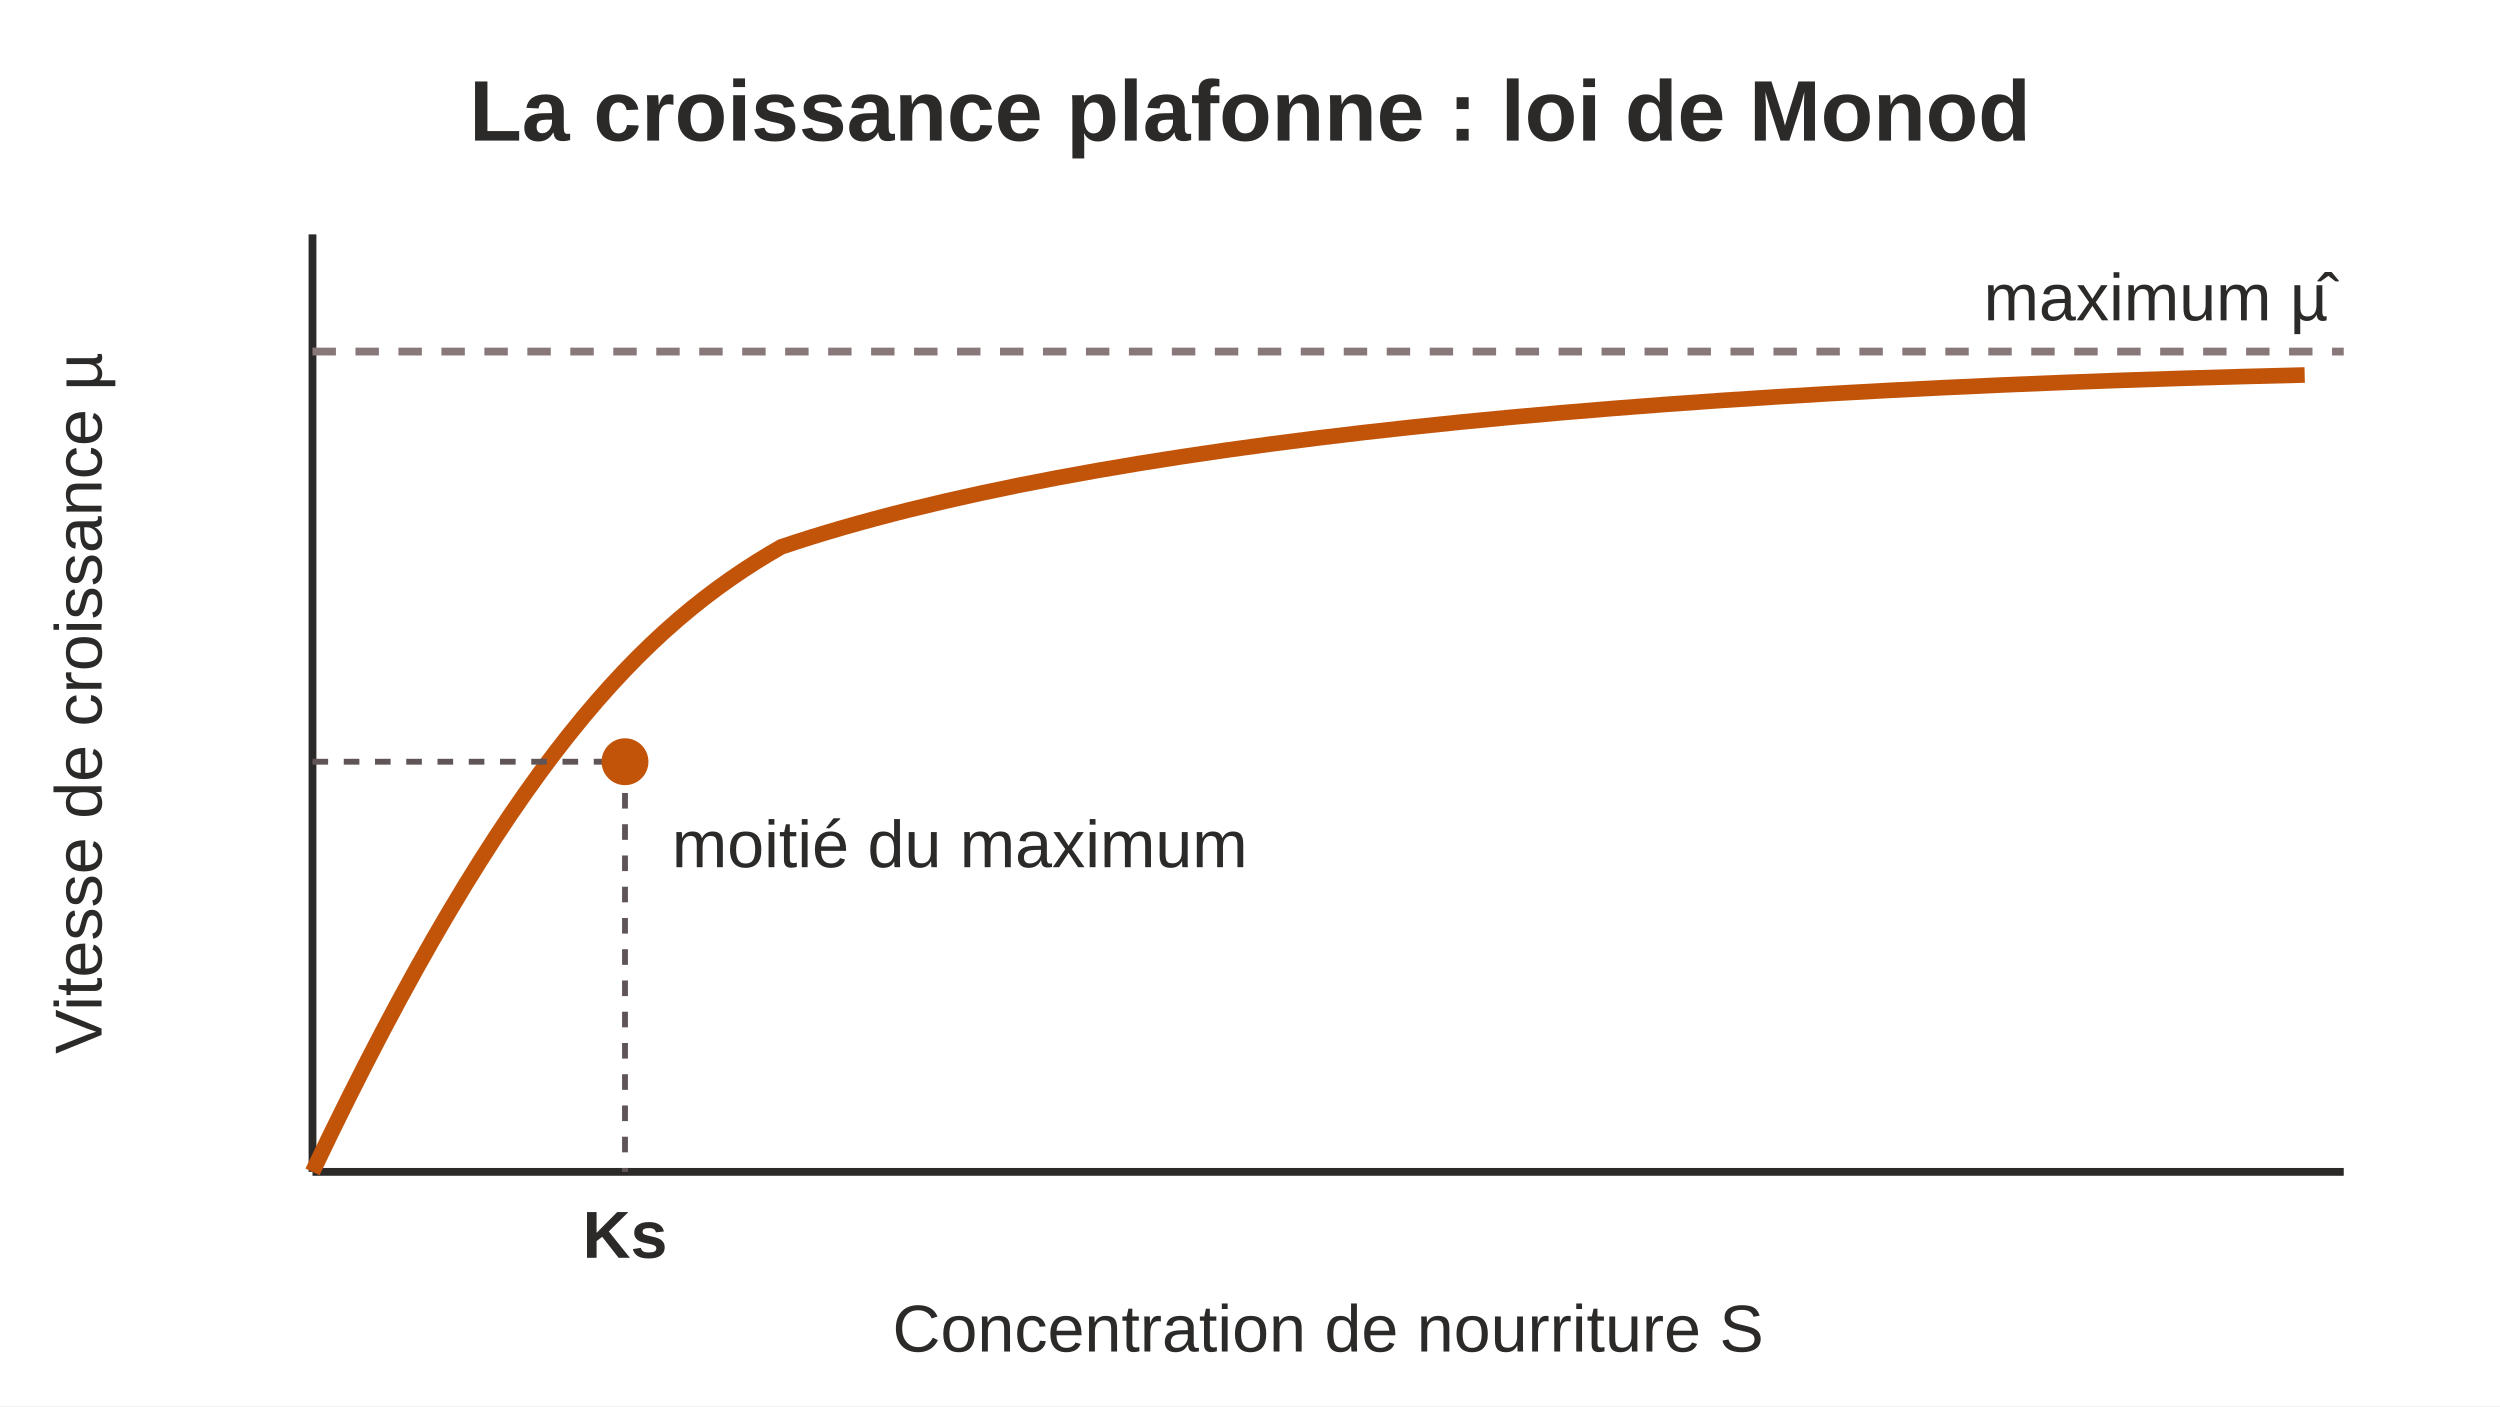
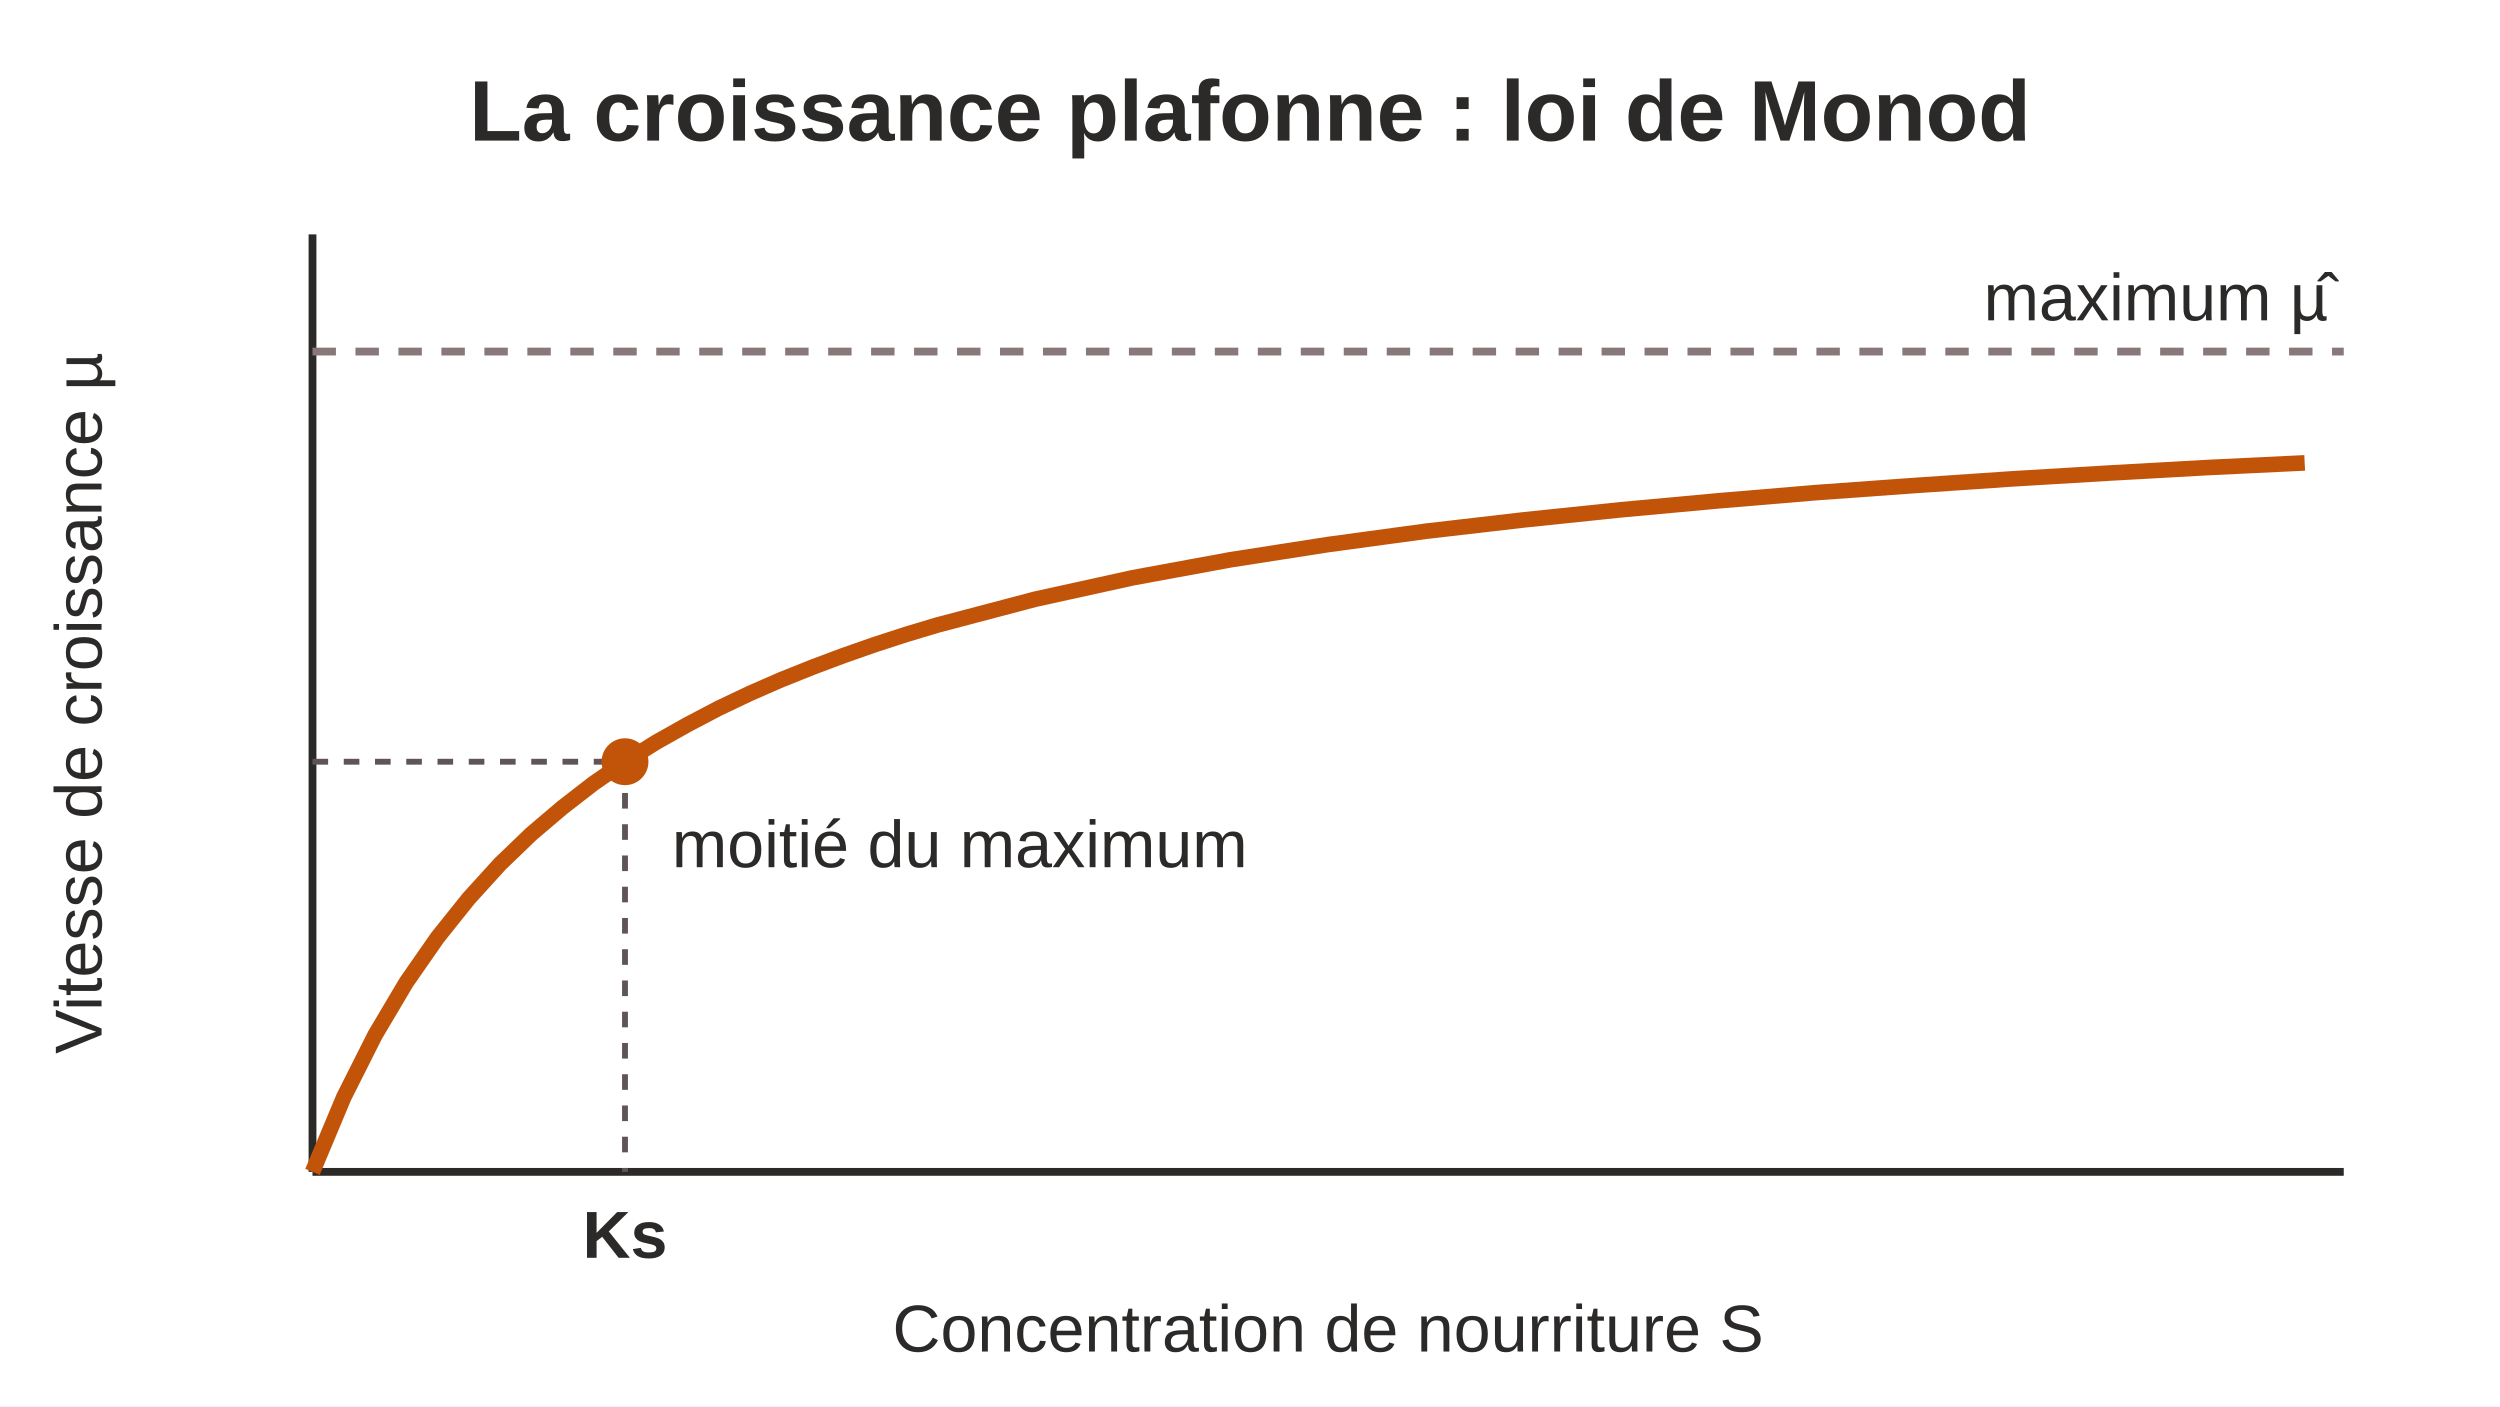
<svg xmlns="http://www.w3.org/2000/svg" viewBox="0 0 640 360" font-family="Arial, Helvetica, sans-serif" font-size="17" fill="#2c2a29" role="img" aria-label="Courbe de Monod : la croissance augmente avec la nourriture puis plafonne à son maximum ; Ks est la concentration qui donne la moitié du maximum">
  <rect width="640" height="360" fill="#fff" />
  <text x="320" y="36" text-anchor="middle" font-size="22" font-weight="700">La croissance plafonne : loi de Monod</text>
  <g stroke="#2c2a29" stroke-width="2">
    <path d="M80 300H600" />
    <path d="M80 300V60" />
  </g>
  <path d="M80 90H600" stroke="#897879" stroke-width="2" stroke-dasharray="6 5" />
  <text x="596" y="82" text-anchor="end">maximum µ̂</text>
-   <path d="M80 300C130 195 165 160 200 140C280 113 420 100 590 96" fill="none" stroke="#c2540a" stroke-width="4" />
+   <polyline points="80,300.0 88,280.9 96,265.0 104,251.5 112,240.0 120,230.0 128,221.2 136,213.5 144,206.7 152,200.5 160,195.0 168,190.0 176,185.5 184,181.3 192,177.5 200,174.0 208,170.8 216,167.8 224,165.0 232,162.4 240,160.0 265,153.4 290,147.9 315,143.3 340,139.4 365,136.0 390,133.1 415,130.5 440,128.2 465,126.1 490,124.3 515,122.6 540,121.1 565,119.7 590,118.5" fill="none" stroke="#c2540a" stroke-width="4" />
  <g stroke="#5f5556" stroke-width="1.5" stroke-dasharray="4 4">
    <path d="M80 195H160" />
    <path d="M160 195V300" />
  </g>
  <circle cx="160" cy="195" r="6" fill="#c2540a" />
  <text x="172" y="222">moitié du maximum</text>
  <text x="160" y="322" text-anchor="middle" font-weight="700">Ks</text>
  <text x="340" y="346" text-anchor="middle">Concentration de nourriture S</text>
  <text x="26" y="180" transform="rotate(-90 26 180)" text-anchor="middle">Vitesse de croissance µ</text>
</svg>
